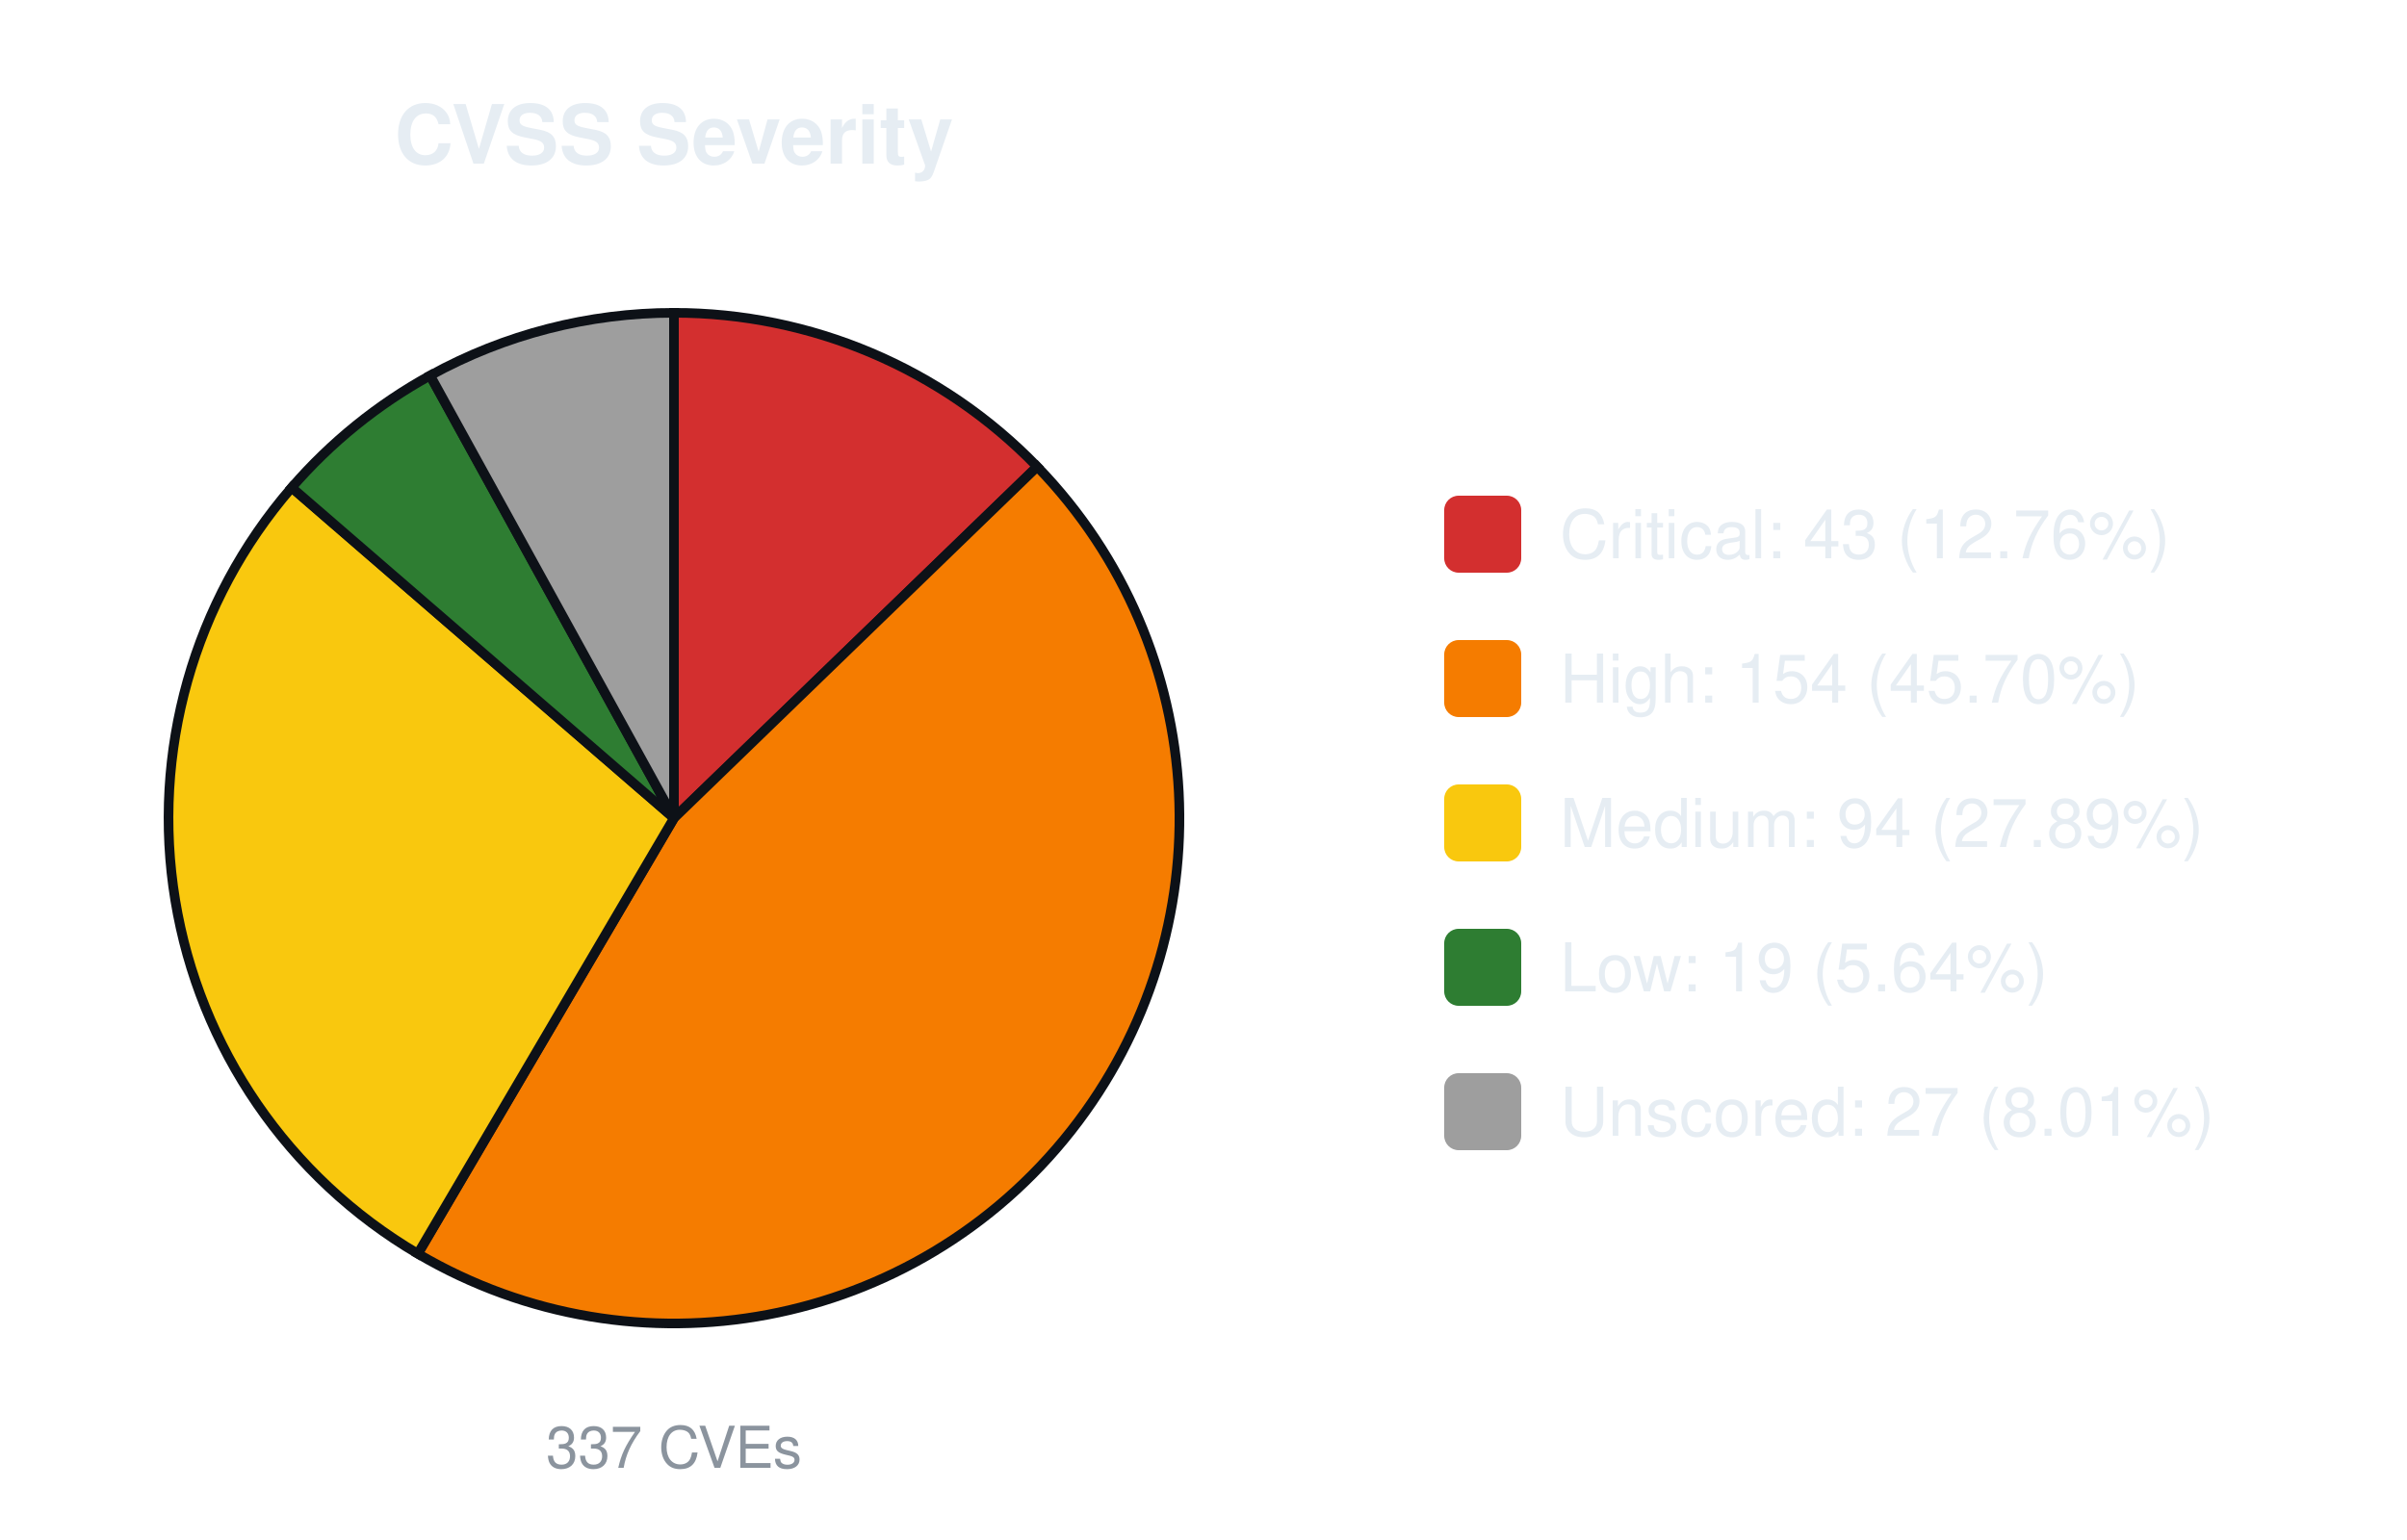
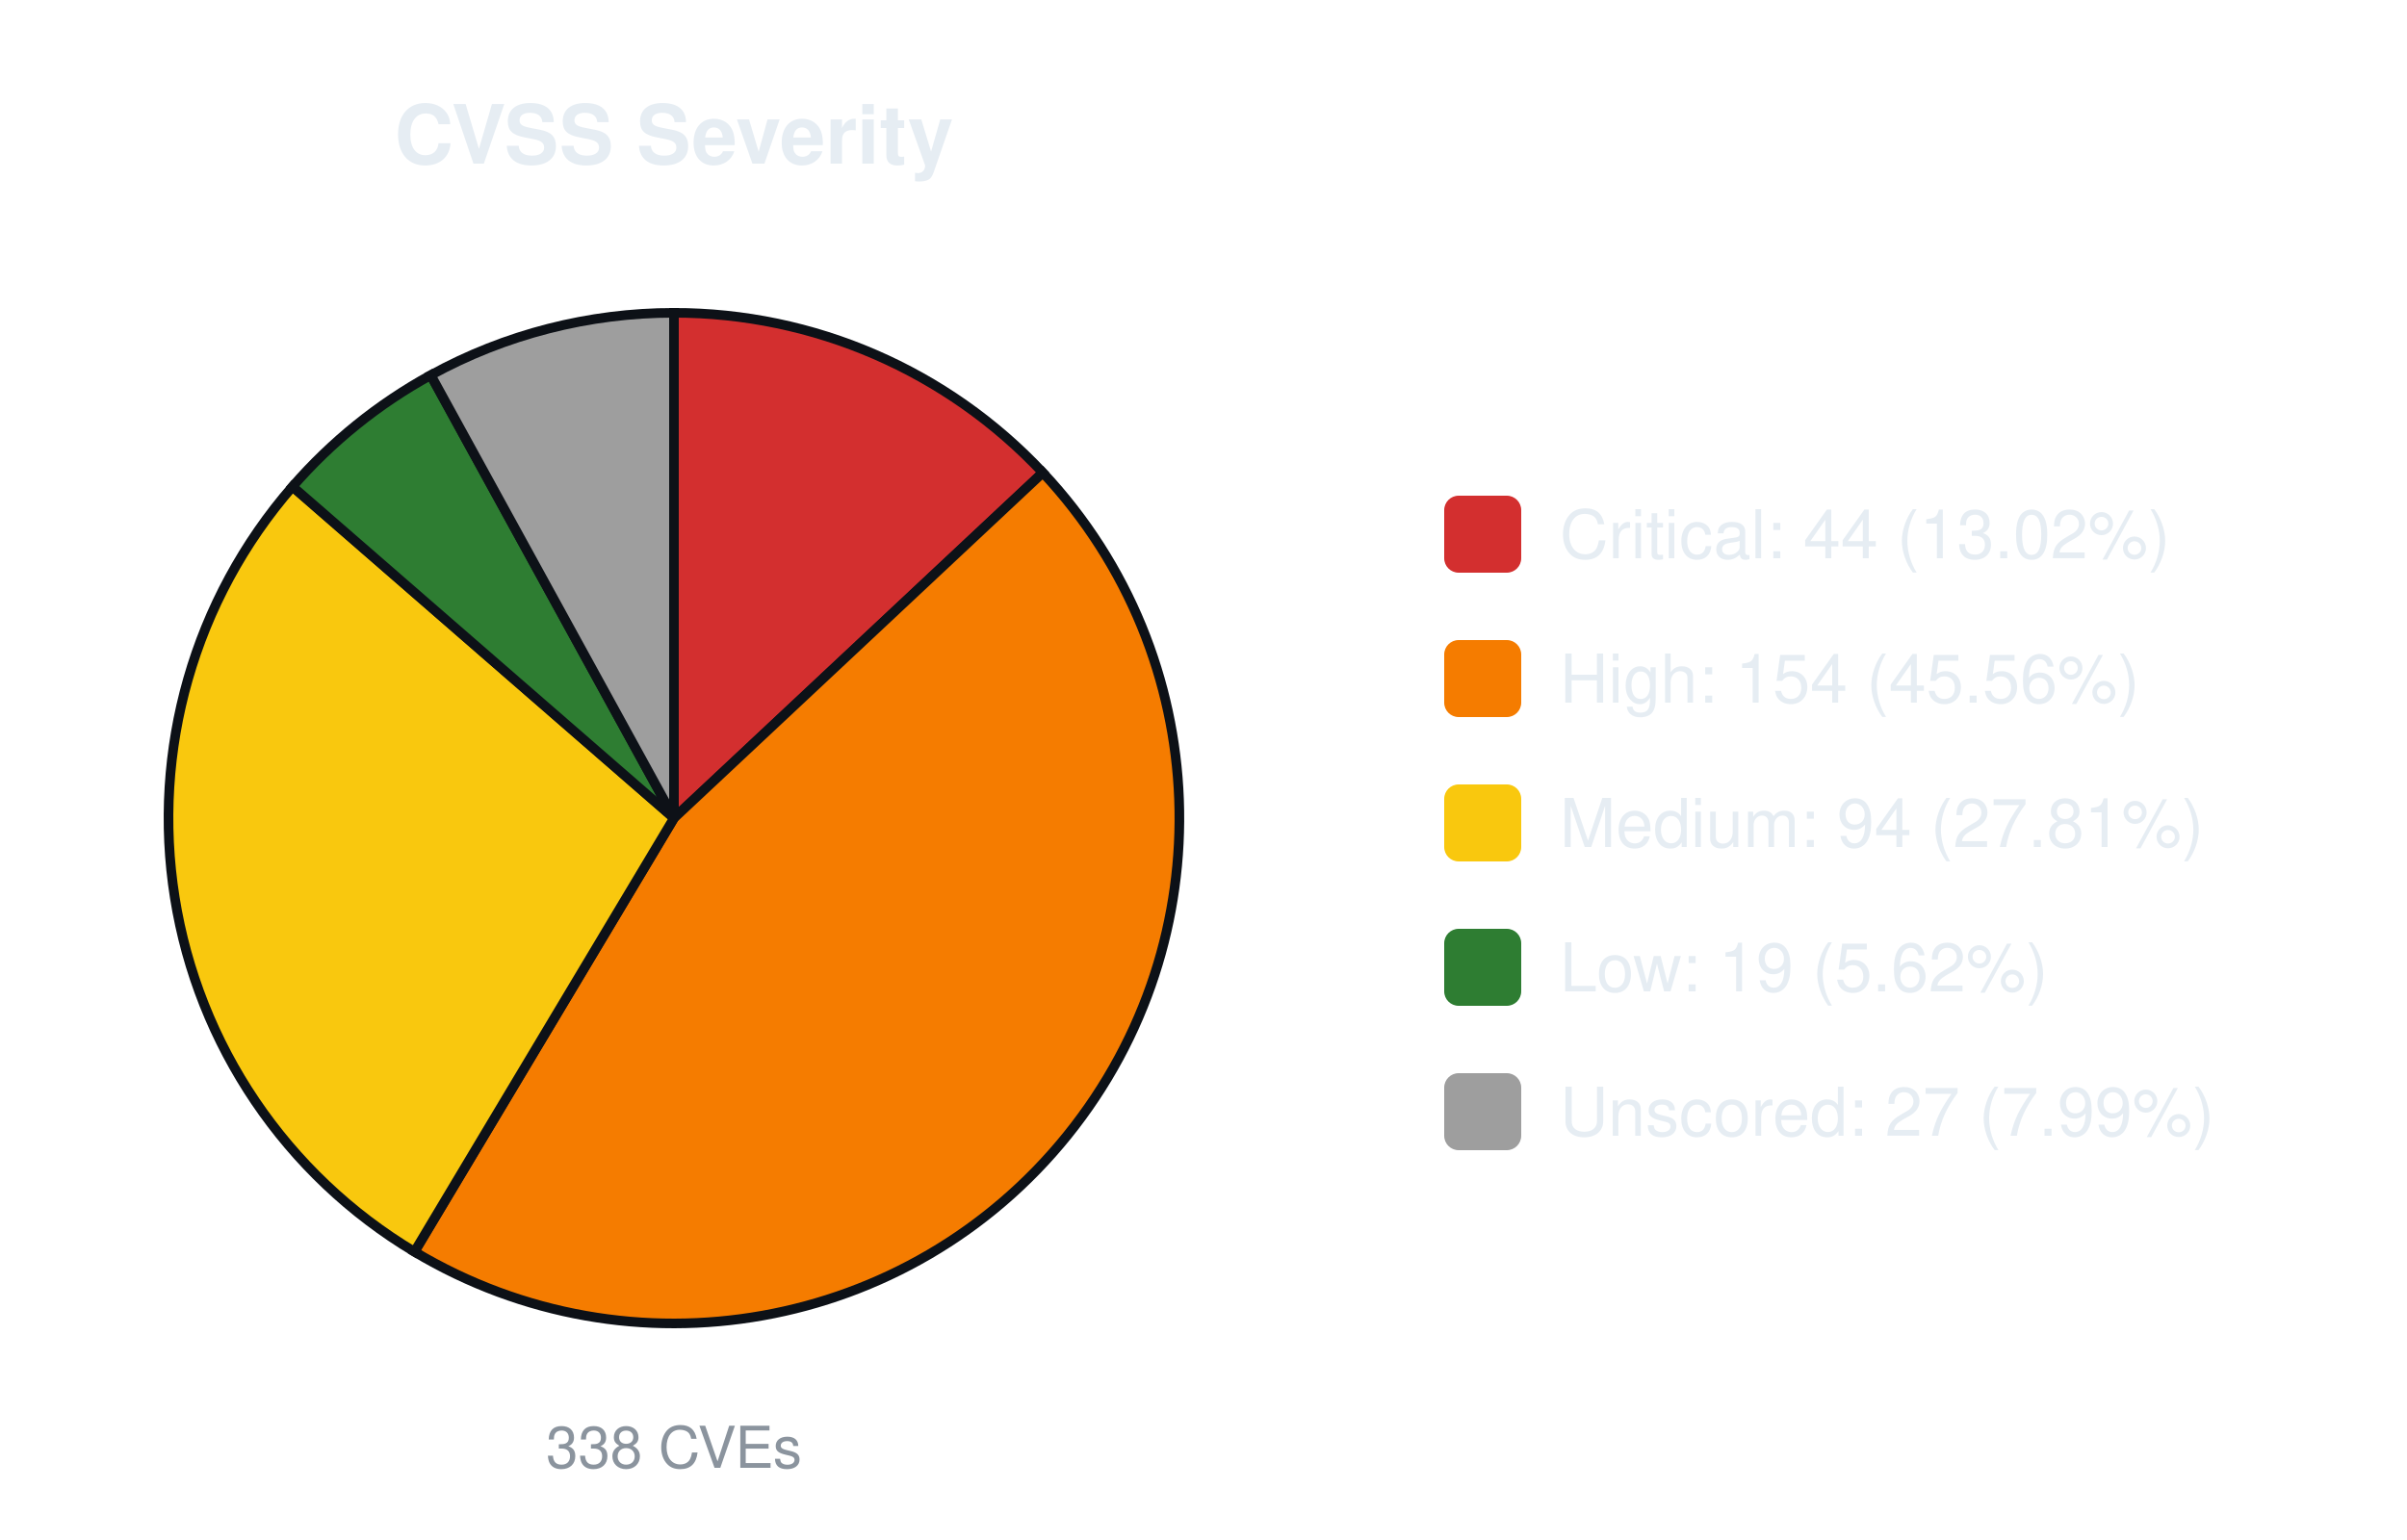
<svg xmlns="http://www.w3.org/2000/svg" width="500" height="320" viewBox="0 0 500 320" font-family="-apple-system,Segoe UI,Helvetica,Arial,sans-serif">
  <text x="140.0" y="34" font-size="17" font-weight="600" text-anchor="middle" fill="#e6edf3">CVSS Severity</text>
-   <path d="M140.00,170.00 L140.00,65.00 A105.0,105.0 0 0 1 215.45,96.97 Z" fill="#d32f2f" stroke="#0d1117" stroke-width="2" />
-   <path d="M140.00,170.00 L215.45,96.97 A105.0,105.0 0 0 1 86.80,260.52 Z" fill="#f57c00" stroke="#0d1117" stroke-width="2" />
-   <path d="M140.00,170.00 L86.80,260.52 A105.0,105.0 0 0 1 60.59,101.31 Z" fill="#f9c80e" stroke="#0d1117" stroke-width="2" />
-   <path d="M140.00,170.00 L60.59,101.31 A105.0,105.0 0 0 1 89.35,78.03 Z" fill="#2e7d32" stroke="#0d1117" stroke-width="2" />
-   <path d="M140.00,170.00 L89.35,78.03 A105.0,105.0 0 0 1 140.00,65.00 Z" fill="#9e9e9e" stroke="#0d1117" stroke-width="2" />
-   <text x="140.0" y="305" font-size="12" text-anchor="middle" fill="#8b949e">337 CVEs</text>
+   <path d="M140.00,170.00 L140.00,65.00 A105.0,105.0 0 0 1 216.62,98.21 Z" fill="#d32f2f" stroke="#0d1117" stroke-width="2" />
+   <path d="M140.00,170.00 L216.62,98.21 A105.0,105.0 0 0 1 86.10,260.11 Z" fill="#f57c00" stroke="#0d1117" stroke-width="2" />
+   <path d="M140.00,170.00 L86.10,260.11 A105.0,105.0 0 0 1 60.76,101.11 Z" fill="#f9c80e" stroke="#0d1117" stroke-width="2" />
+   <path d="M140.00,170.00 L60.76,101.11 A105.0,105.0 0 0 1 89.48,77.95 Z" fill="#2e7d32" stroke="#0d1117" stroke-width="2" />
+   <path d="M140.00,170.00 L89.48,77.95 A105.0,105.0 0 0 1 140.00,65.00 Z" fill="#9e9e9e" stroke="#0d1117" stroke-width="2" />
+   <text x="140.0" y="305" font-size="12" text-anchor="middle" fill="#8b949e">338 CVEs</text>
  <rect x="300.0" y="103.0" width="16" height="16" rx="3" fill="#d32f2f" />
-   <text x="324.0" y="116.0" font-size="14" fill="#e6edf3">Critical: 43 (12.76%)</text>
+   <text x="324.0" y="116.0" font-size="14" fill="#e6edf3">Critical: 44 (13.02%)</text>
  <rect x="300.0" y="133.0" width="16" height="16" rx="3" fill="#f57c00" />
-   <text x="324.0" y="146.0" font-size="14" fill="#e6edf3">High: 154 (45.70%)</text>
+   <text x="324.0" y="146.0" font-size="14" fill="#e6edf3">High: 154 (45.56%)</text>
  <rect x="300.0" y="163.0" width="16" height="16" rx="3" fill="#f9c80e" />
-   <text x="324.0" y="176.0" font-size="14" fill="#e6edf3">Medium: 94 (27.89%)</text>
+   <text x="324.0" y="176.0" font-size="14" fill="#e6edf3">Medium: 94 (27.81%)</text>
  <rect x="300.0" y="193.0" width="16" height="16" rx="3" fill="#2e7d32" />
-   <text x="324.0" y="206.0" font-size="14" fill="#e6edf3">Low: 19 (5.64%)</text>
+   <text x="324.0" y="206.0" font-size="14" fill="#e6edf3">Low: 19 (5.62%)</text>
  <rect x="300.0" y="223.0" width="16" height="16" rx="3" fill="#9e9e9e" />
-   <text x="324.0" y="236.0" font-size="14" fill="#e6edf3">Unscored: 27 (8.01%)</text>
+   <text x="324.0" y="236.0" font-size="14" fill="#e6edf3">Unscored: 27 (7.99%)</text>
</svg>
